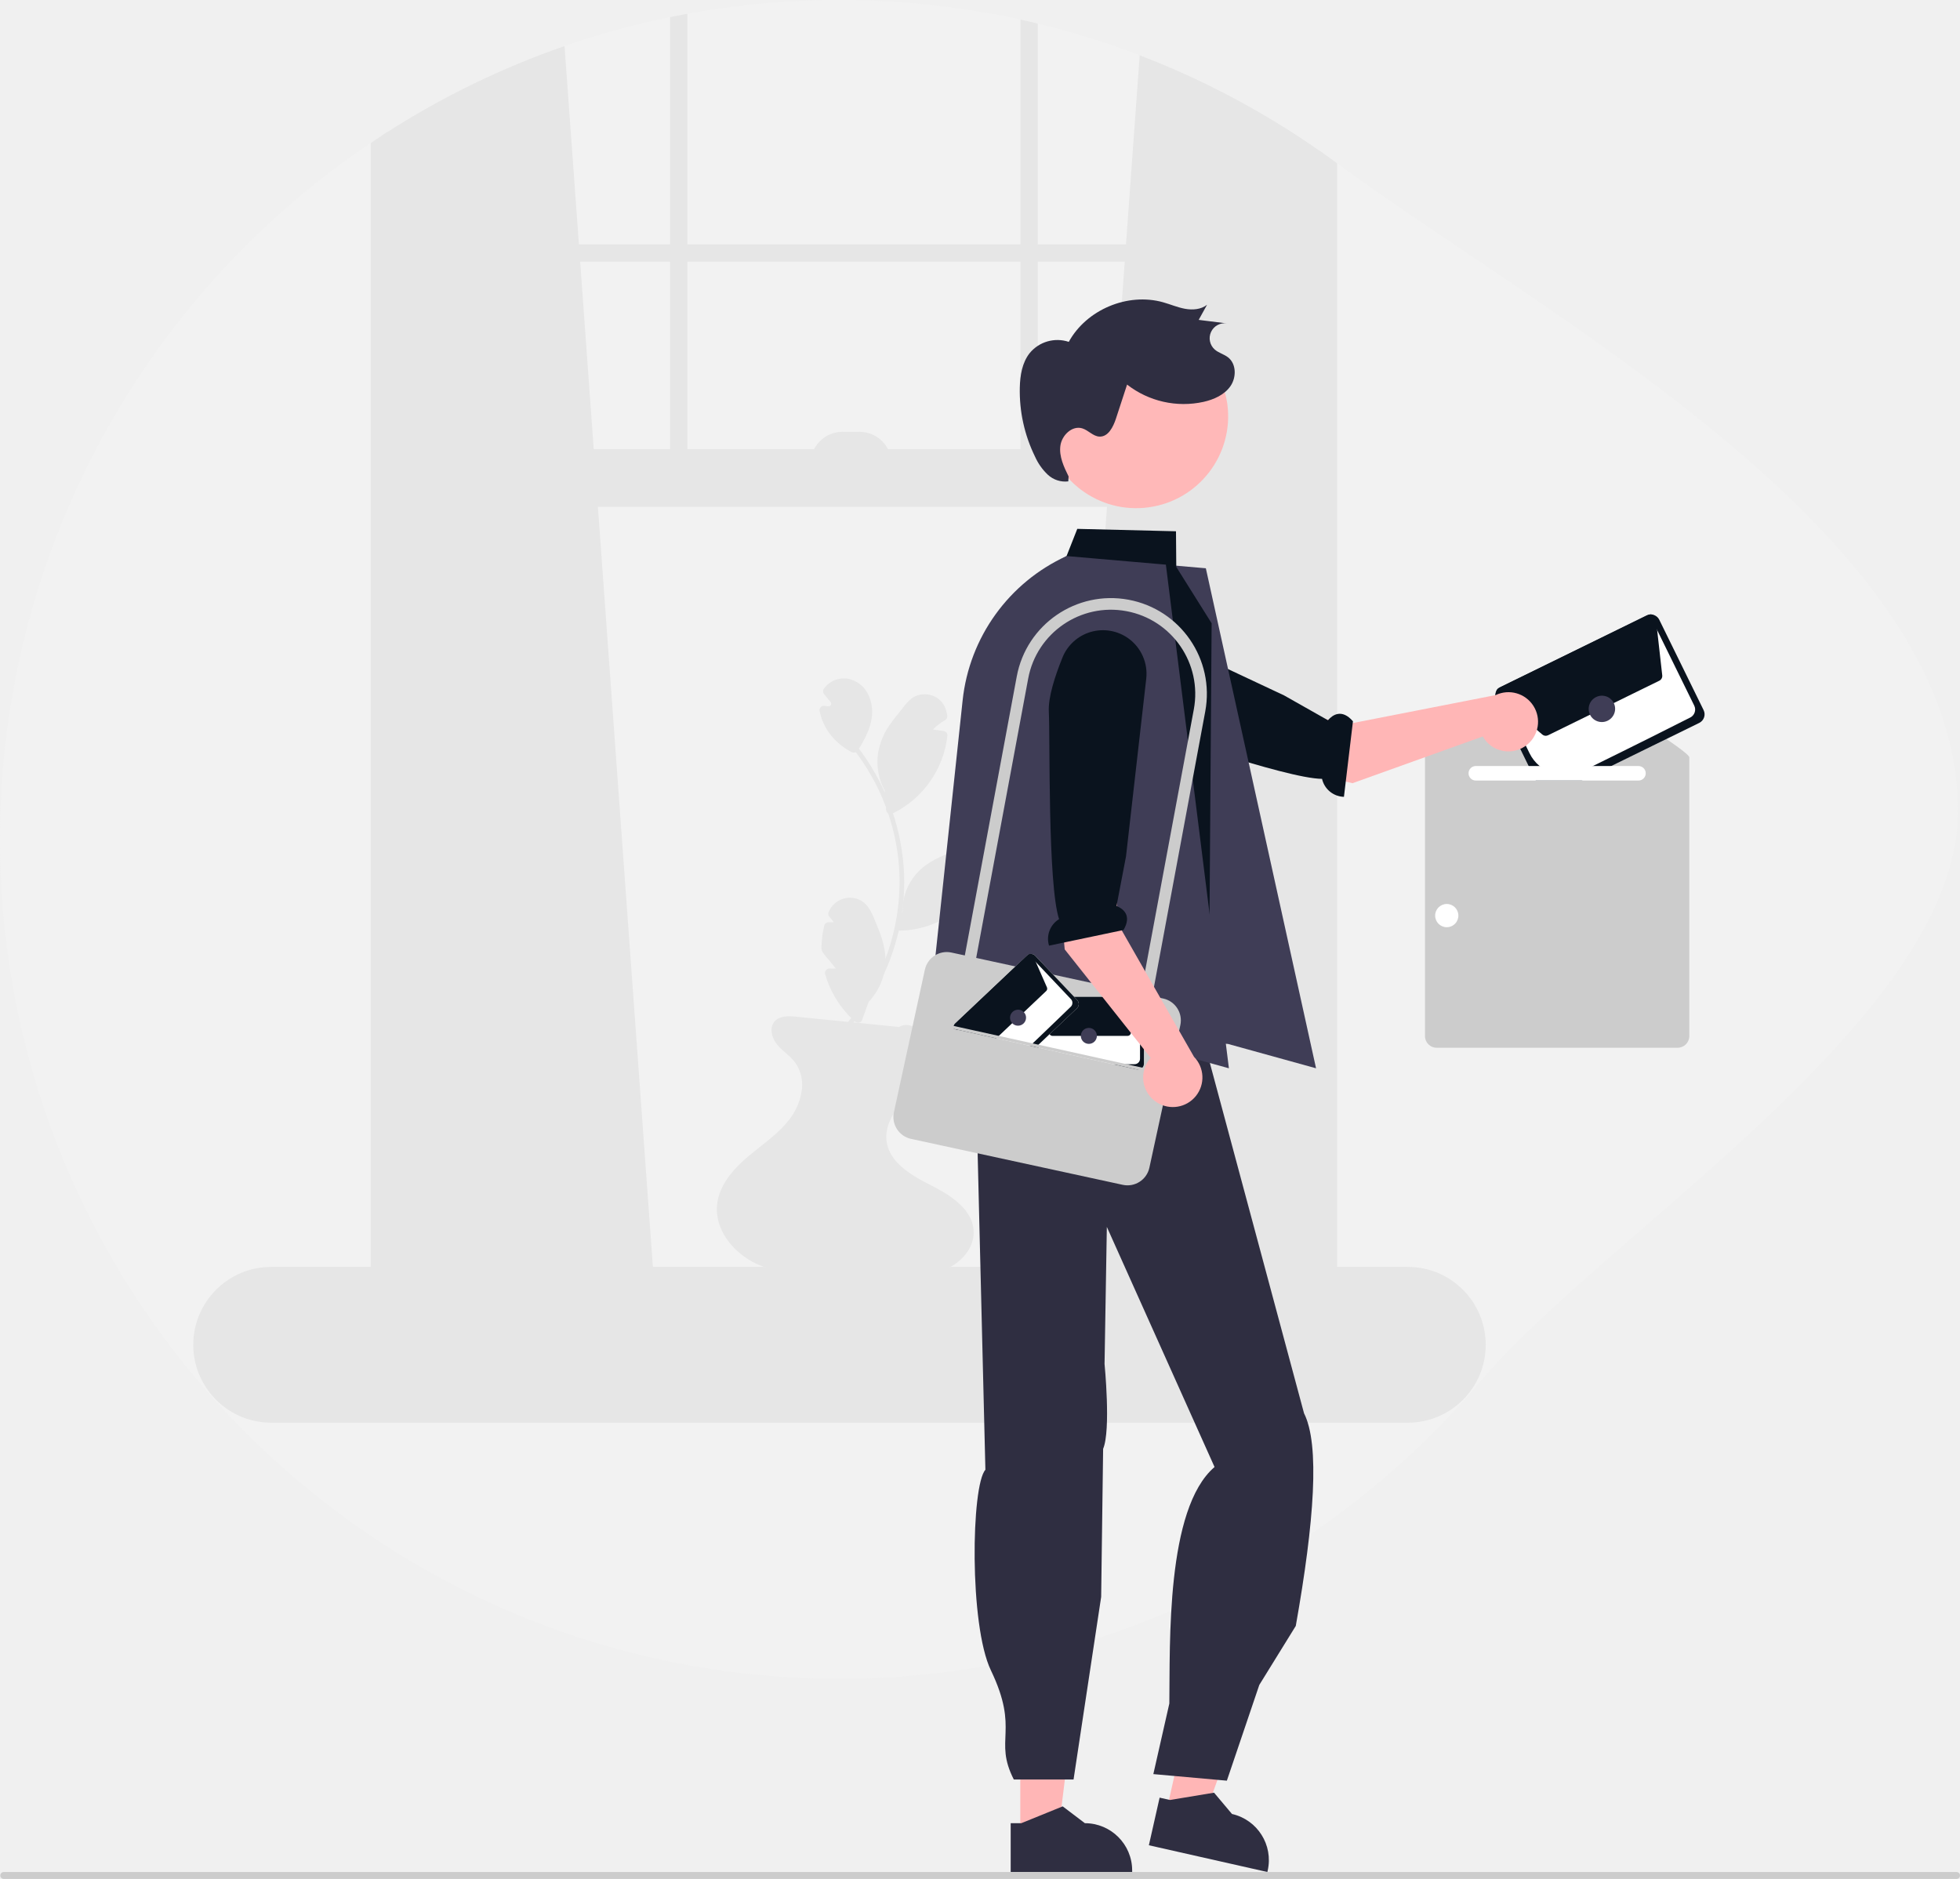
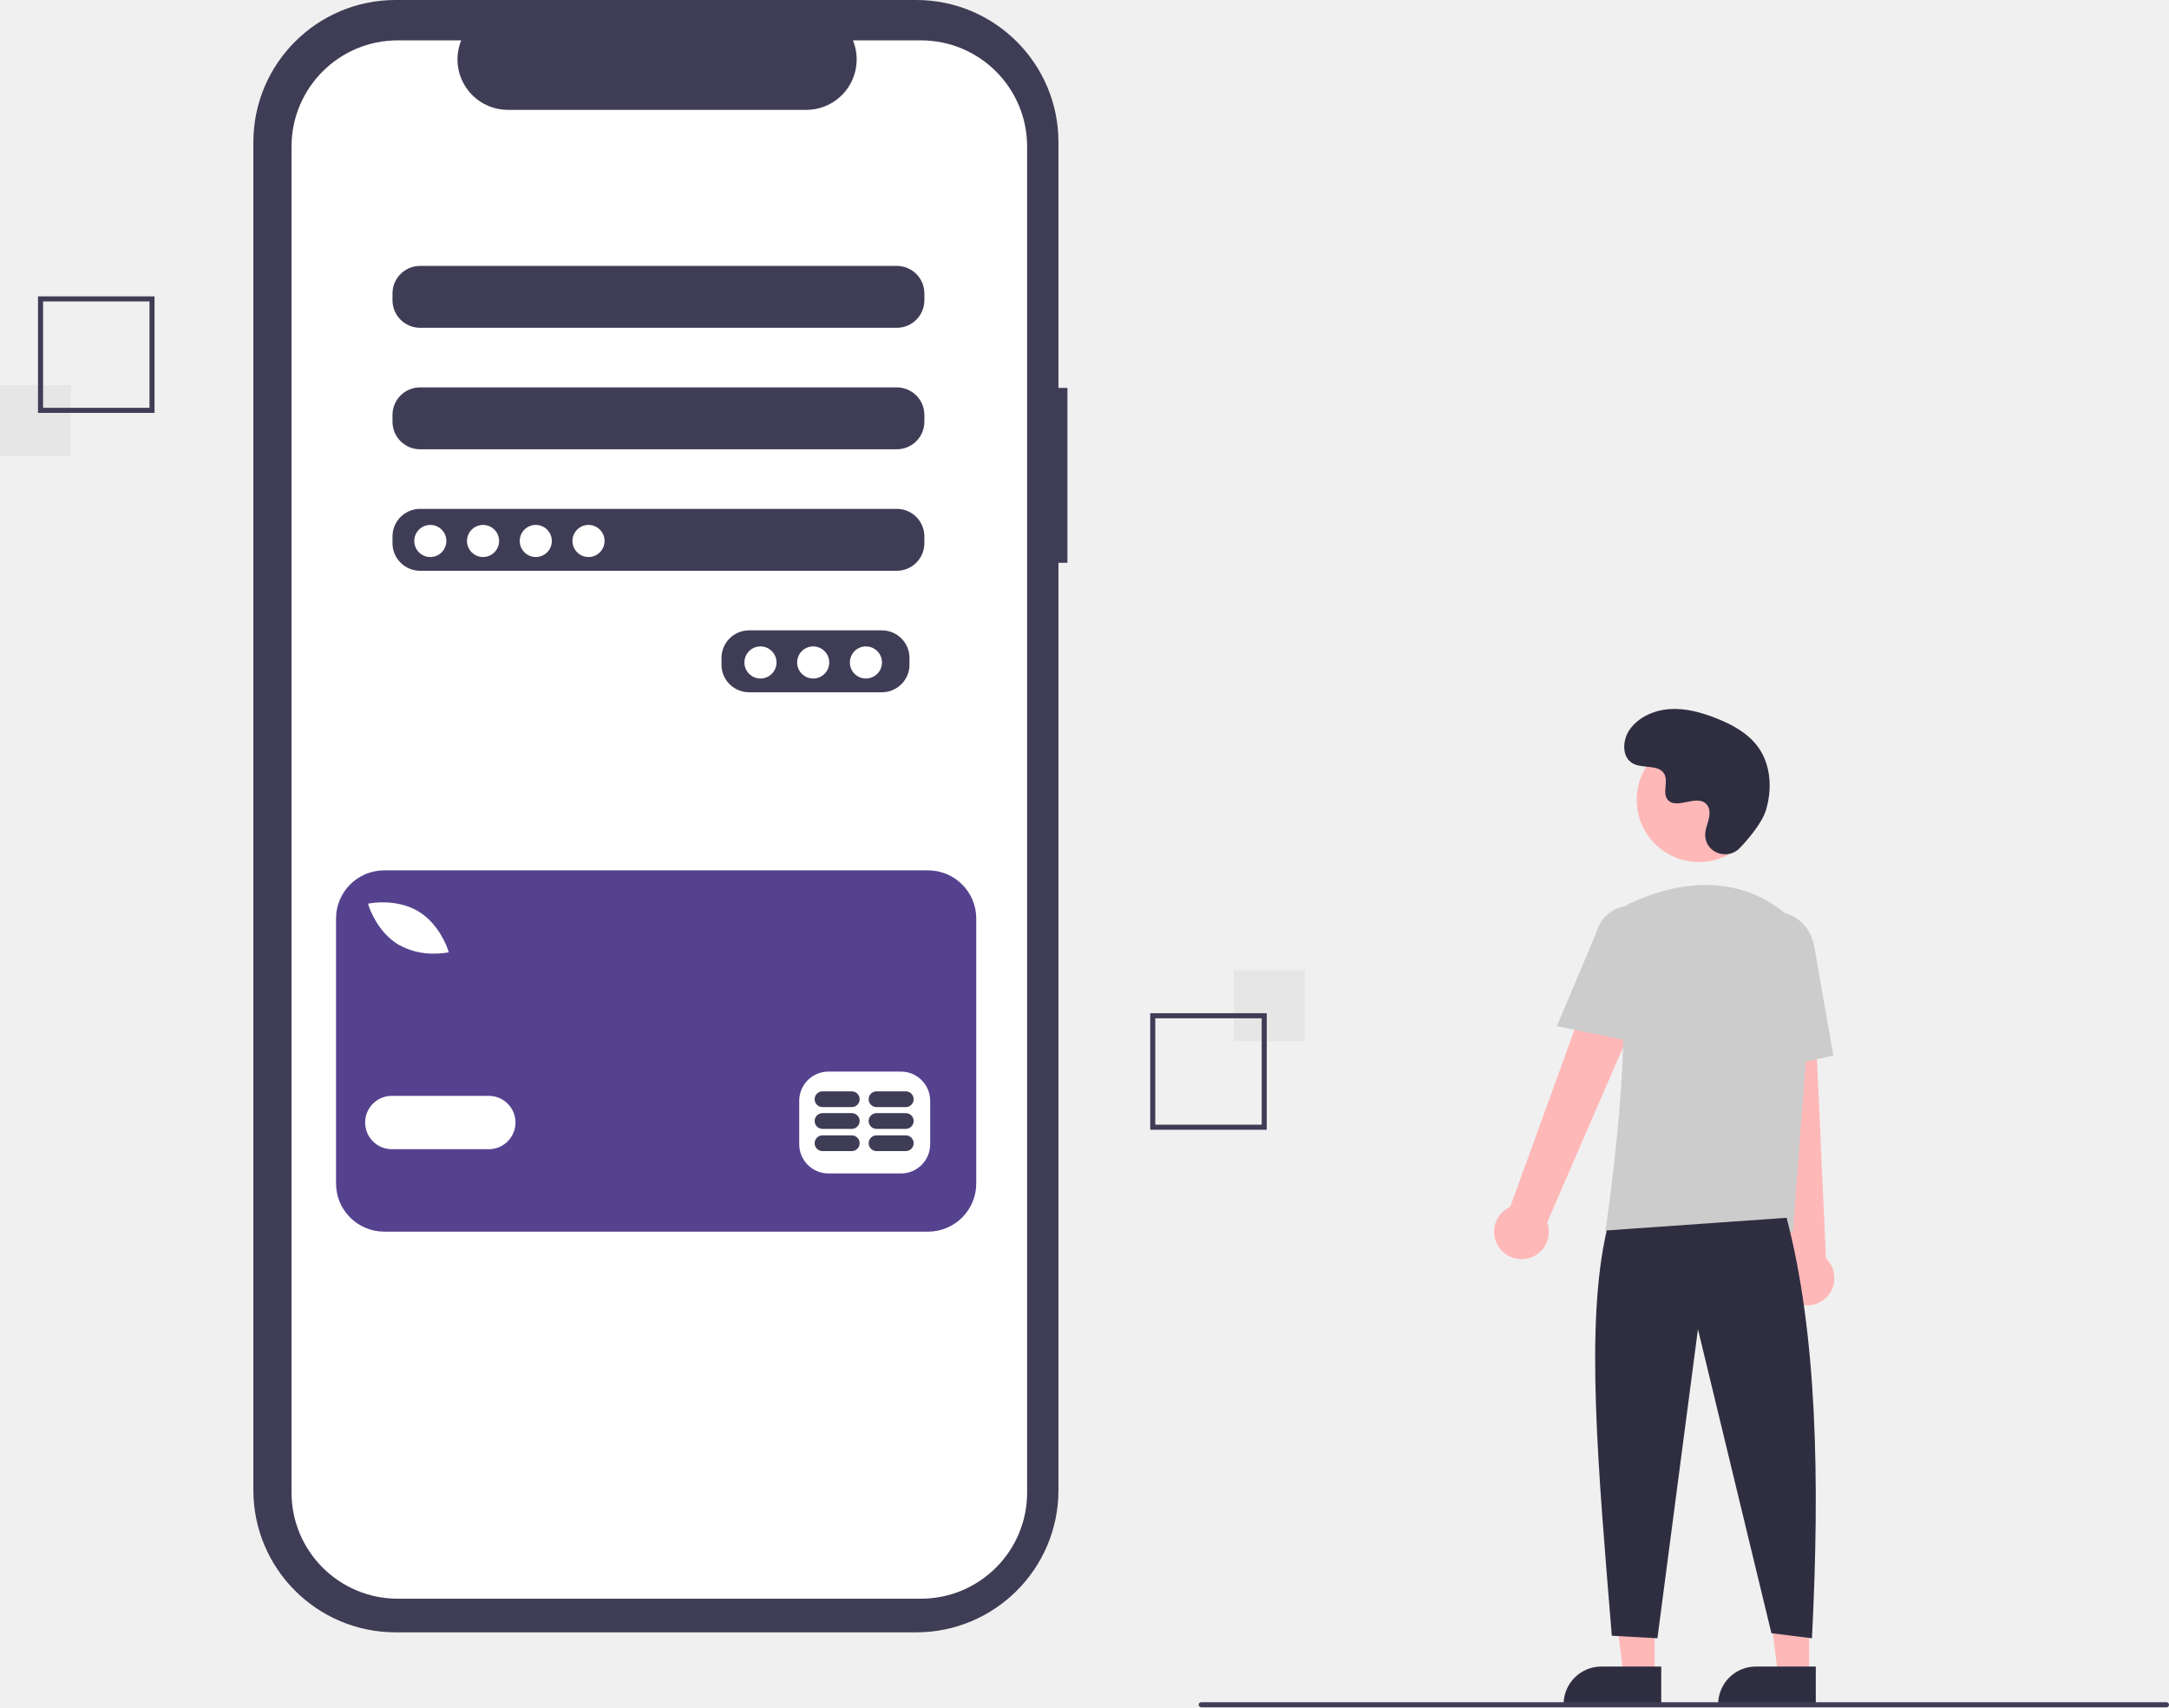
- <svg xmlns="http://www.w3.org/2000/svg" data-name="Layer 1" width="674.762" height="646.937" viewBox="0 0 674.762 646.937">
-   <path d="M234.359,401.555a287.861,287.861,0,0,0,68.09,186.34c1.6,1.9,3.23,3.77,4.89,5.63a290.588,290.588,0,0,0,67.49,55.99q8.67,5.205,17.72,9.81c.61.31,1.23.62,1.84.92.73.37,1.47.73,2.21,1.09a286.16,286.16,0,0,0,47.52,18.22q2.55.72,5.11,1.4a288.588,288.588,0,0,0,65.84,9.49c1.16.03,2.3.05,3.4.07.39.01.77.02,1.15.02,1.25.01,2.49.02,3.74.02a289.271,289.271,0,0,0,69.54-8.43q3.42-.84,6.81-1.77a285.473,285.473,0,0,0,34.97-12.03q9-3.75,17.68-8.09c1.31-.66,2.62-1.32,3.91-2,.55-.27,1.09-.56,1.63-.84a290.458,290.458,0,0,0,81.65-64.06c1.6-1.79,3.17-3.61,4.72-5.44,42.48-50.31,164.161-125.088,164.161-196.088,0-95.48-142.371-170.392-213.751-223.012-1.64-1.21-3.29-2.41-4.96-3.58q-.495-.345-.99-.69a286.753,286.753,0,0,0-97.1-43.85c-1.98-.49-3.96-.95-5.96-1.38a291.798,291.798,0,0,0-114.68-2.01c-1.99.37-3.98.75-5.96,1.16a287.28,287.28,0,0,0-97.1,39.43c-.66.42-1.32.84-1.98,1.28-1.33.86-2.66,1.74-3.97,2.63A288.686,288.686,0,0,0,234.359,401.555Z" transform="translate(-234.3592 -112.5549)" fill="#f2f2f2" />
-   <path d="M596.529,548.765a2.341,2.341,0,0,0,2.127,2.504l90.073,7.996.99.09v-394.14q-.495-.345-.99-.69a288.323,288.323,0,0,0-62.01-32.94l-4.72,65.1-.43,5.96-4.67,64.56-1.44,19.86-18.93,261.7Z" transform="translate(-234.3592 -112.5549)" fill="#e6e6e6" />
-   <path d="M367.929,157.875c-.66.42-1.32.84-1.98,1.28v400.2l1.98-.18,91.37-8.11-.17-2.3-18.93-261.7-1.44-19.86-4.67-64.56-.43-5.96-4.95-68.27A287.687,287.687,0,0,0,367.929,157.875Z" transform="translate(-234.3592 -112.5549)" fill="#e6e6e6" />
-   <path d="M365.949,159.155c-1.33.86-2.66,1.74-3.97,2.63v403.03c0,10.07,5.97,18.51,13.95,20.66a15.249,15.249,0,0,0,4,.53h296.8a15.118,15.118,0,0,0,3.99-.53,17.06,17.06,0,0,0,7.78-4.66,22.919,22.919,0,0,0,6.18-16v-396.02c-1.64-1.21-3.29-2.41-4.96-3.58q-.495-.345-.99-.69v400.29a16.108,16.108,0,0,1-.46,3.85c-1.41,5.95-6.06,10.31-11.54,10.31h-296.8c-6.62,0-12-6.35-12-14.16v-406.94C367.269,158.295,366.609,158.715,365.949,159.155Z" transform="translate(-234.3592 -112.5549)" fill="#e6e6e6" />
-   <rect x="130.593" y="84.134" width="326.752" height="5.959" fill="#e6e6e6" />
-   <path d="M591.629,120.675c-1.98-.49-3.96-.95-5.96-1.38v161.81h5.96Z" transform="translate(-234.3592 -112.5549)" fill="#e6e6e6" />
-   <path d="M470.989,117.285c-1.99.37-3.98.75-5.96,1.16v162.66h5.96Z" transform="translate(-234.3592 -112.5549)" fill="#e6e6e6" />
-   <path d="M300.889,575.575a26.711,26.711,0,0,0,1.93,9.98,25.54,25.54,0,0,0,1.75,3.56,27.096,27.096,0,0,0,3.02,4.18,26.76,26.76,0,0,0,20.12,9.11h391.31a26.82,26.82,0,0,0,0-53.64h-391.31A26.846,26.846,0,0,0,300.889,575.575Z" transform="translate(-234.3592 -112.5549)" fill="#e6e6e6" />
-   <rect x="364.952" y="267.204" width="324.766" height="19.863" transform="translate(820.3103 441.716) rotate(-180)" fill="#e6e6e6" />
-   <path d="M513.43,261.245h27.809a0,0,0,0,1,0,0v0a10.925,10.925,0,0,1-10.925,10.925h-5.959a10.925,10.925,0,0,1-10.925-10.925v0A0,0,0,0,1,513.43,261.245Z" transform="translate(820.3103 420.8595) rotate(-180)" fill="#e6e6e6" />
-   <path d="M811.911,473.307H728.95a4.024,4.024,0,0,1-4.02-4.02V373.326c0-2.008,26.85-18.61,38.394-25.655a13.464,13.464,0,0,1,14.217.003c11.539,7.042,38.389,23.645,38.389,25.652v95.961A4.024,4.024,0,0,1,811.911,473.307Zm3.036-99.881Z" transform="translate(-234.3592 -112.5549)" fill="#ccc" />
-   <path d="M820.86,357.067l-15.26-31.11a3.279,3.279,0,0,0-2.48-1.8s0-.01-.01,0a3.327,3.327,0,0,0-1.09.03,3.614,3.614,0,0,0-.82.28l-50.25,24.64-.07.04a3.287,3.287,0,0,0-1.78,2.77,3.211,3.211,0,0,0,.33,1.59l8.29,16.9,2.89,5.9,2.46,5h15.81l10.2-5,30.26-14.84A3.292,3.292,0,0,0,820.86,357.067Z" transform="translate(-234.3592 -112.5549)" fill="#fff" />
-   <path d="M820.86,357.067l-15.26-31.11a3.279,3.279,0,0,0-2.48-1.8s0-.01-.01,0a3.327,3.327,0,0,0-1.09.03,3.614,3.614,0,0,0-.82.28l-50.25,24.64-.07.04a3.287,3.287,0,0,0-1.78,2.77,3.211,3.211,0,0,0,.33,1.59l8.29,16.9,2.89,5.9,2.46,5h15.81l10.2-5,30.26-14.84A3.292,3.292,0,0,0,820.86,357.067Zm-4.58,2.52c-5.36,2.73-19.65,9.91-33.54,16.72-.18.09-.37.18-.55.27-1.43.71-2.1,1.03-2.35,1.15.23-.13.73-.39.81-.44-.03-.01-.47.19-1.83.83a13.57,13.57,0,0,1-14.43-1.81,13.309,13.309,0,0,1-3.45-4.37l-1.29-2.64-7.35-14.98-.88-1.79a1.076,1.076,0,0,1,.5-1.44l.15-.07,50.1-24.58a1.073,1.073,0,0,1,1.44.5l1.25,2.56,12.78,26.03A3.071,3.071,0,0,1,816.28,359.587Z" transform="translate(-234.3592 -112.5549)" fill="#0a131e" />
-   <path d="M767.314,365.713l38.285-18.778a1.832,1.832,0,0,0,1.015-1.843l-2.178-19.396a1.816,1.816,0,0,0-2.019-1.598,1.838,1.838,0,0,0-.595.174L750.431,349.365l-.002.001a1.817,1.817,0,0,0-.393,3.016l.071-.082-.071.082,15.284,13.081A1.827,1.827,0,0,0,767.314,365.713Z" transform="translate(-234.3592 -112.5549)" fill="#0a131e" />
-   <ellipse cx="785.839" cy="356.627" rx="4.556" ry="4.531" transform="translate(-311.1075 269.9328) rotate(-26.12657)" fill="#3f3d56" />
-   <path d="M760.101,368.967a10.132,10.132,0,0,1-15.275-2.838l-44.852,16.09-48.066-11.556,8.701-20.244,36.311,11.714,52.343-10.249a10.187,10.187,0,0,1,10.839,17.084Z" transform="translate(-234.3592 -112.5549)" fill="#ffb6b6" />
-   <path d="M620.632,361.187c8.739,2.463,56.253,19.447,68.859,19.534a7.96,7.96,0,0,0,7.54,6.195l3.106-26.015c-3.892-4.482-7.089-2.139-8.598-.362l-15.135-8.558-55.744-26.185a15.008,15.008,0,0,0-15.123,1.386l0,0a15.027,15.027,0,0,0-.981,23.631C609.978,355.471,616.011,359.885,620.632,361.187Z" transform="translate(-234.3592 -112.5549)" fill="#0a131e" />
-   <path d="M481.298,531.051c.797,5.872,4.789,11.172,9.923,14.633a26.231,26.231,0,0,0,3.859,2.159,33.569,33.569,0,0,0,4.563,1.674c6.842,1.999,14.234,2.086,21.428,2.126q10.91.07,21.813.14c5.732.033,11.65.033,16.944-2.165a2.446,2.446,0,0,0,.232-.1c5.201-2.245,9.631-7.18,9.505-12.826a11.57,11.57,0,0,0-1.634-5.639,16.513,16.513,0,0,0-2.418-3.162c-2.883-2.989-6.881-5.334-10.628-7.22-6.177-3.102-13.158-7.127-14.965-13.504a11.445,11.445,0,0,1-.385-2.052c-.425-4.384,1.707-8.416,4.424-12.022.266-.359.545-.717.83-1.076.611-.764,1.242-1.514,1.866-2.232.266-.306.531-.618.804-.93,2.511-2.909,5.041-6.018,6.363-9.492a13.732,13.732,0,0,0,.937-4.557c.146-5.639-6.157-11.318-10.926-8.655q-3.507-.339-7.014-.697c-2.869-.286-5.726-.571-8.588-.863h-.007c-.644-.053-1.275-.12-1.906-.186q-8.937-.887-17.861-1.787c-2.644-.259-5.752-.359-7.472,1.674-1.873,2.219-.903,5.726.95,7.964,1.853,2.232,4.424,3.813,6.164,6.124a13.336,13.336,0,0,1,2.132,10.475,18.802,18.802,0,0,1-.837,3.162,21.141,21.141,0,0,1-2.677,5.161c-3.906,5.473-9.691,9.246-14.825,13.583-5.141,4.344-9.95,9.857-10.654,16.539-.02.193-.04.392-.046.591A15.209,15.209,0,0,0,481.298,531.051Z" transform="translate(-234.3592 -112.5549)" fill="#e6e6e6" />
-   <path d="M523.07,470.231A75.518,75.518,0,0,0,536.176,452.883a77.025,77.025,0,0,0,7.676-20.241,73.989,73.989,0,0,0,1.587-21.898,76.675,76.675,0,0,0-15.883-41.057q-.842-1.08-1.725-2.128c-.656-.781-1.77.344-1.119,1.119a74.909,74.909,0,0,1,16.906,39.559,74.492,74.492,0,0,1-21.668,60.875c-.726.716.393,1.835,1.119,1.119Z" transform="translate(-234.3592 -112.5549)" fill="#e6e6e6" />
-   <path d="M530.194,371.031a19.179,19.179,0,0,1-1.88-.82c-.031.048-.061.096-.092.144Z" transform="translate(-234.3592 -112.5549)" fill="#e6e6e6" />
-   <path d="M534.552,356.327c-.347-3.734-2.164-7.389-5.626-9.128a8.384,8.384,0,0,0-11.023,2.619,1.531,1.531,0,0,0,.235,1.818c.511.631,1.027,1.258,1.539,1.888.33.406.923.889.836,1.481-.126.856-1.114.787-1.89.667a1.388,1.388,0,0,0-.483-.077c-.055-.008-.116-.019-.163-.024a1.51,1.51,0,0,0-1.5,1.5,1.454,1.454,0,0,0,.053.391l.001.007a19.609,19.609,0,0,0,6.007,10.515,21.016,21.016,0,0,0,4.715,3.366,1.646,1.646,0,0,0,2.355-.384,25.287,25.287,0,0,0,1.717-2.789C533.373,364.597,534.942,360.522,534.552,356.327Z" transform="translate(-234.3592 -112.5549)" fill="#e6e6e6" />
-   <path d="M559.431,364.3q-1.945-.301-3.89-.604a20.873,20.873,0,0,1,4.202-3.217,1.47,1.47,0,0,0,.743-1.295c-.314-2.866-1.567-5.432-4.263-6.755a7.86,7.86,0,0,0-7.736.372,17.157,17.157,0,0,0-3.527,3.78c-1.291,1.586-2.592,3.169-3.787,4.829a23.616,23.616,0,0,0-4.578,10.753,20.983,20.983,0,0,0,2.318,12.563q.254,3.313.506,6.626a1.522,1.522,0,0,0,2.257,1.295,34.043,34.043,0,0,0,18.856-26.901A1.494,1.494,0,0,0,559.431,364.3Z" transform="translate(-234.3592 -112.5549)" fill="#e6e6e6" />
-   <path d="M542.227,432.965c.518.027,1.036.04,1.548.033a32.459,32.459,0,0,0,23.54-10.329,31.526,31.526,0,0,0,5.799-9.08c-.046-.007-.086-.013-.133-.02-2.152-.332-4.311-.671-6.463-1.003a21.132,21.132,0,0,1,8.801-6.709,31.657,31.657,0,0,0,.106-9.067c-4.862,7.924-16.227,8.562-23.407,14.46a19.36,19.36,0,0,0-6.609,11.179,18.213,18.213,0,0,0-.339,3.281c-.007.266-.007.525,0,.784l-.159.359Z" transform="translate(-234.3592 -112.5549)" fill="#e6e6e6" />
-   <path d="M536.486,431.73c-1.615-3.844-2.865-8.455-7.324-9.766a7.912,7.912,0,0,0-9.603,4.824,1.507,1.507,0,0,0,.386,1.459q.747.918,1.493,1.837c-.616.028-1.233.034-1.854.013a1.516,1.516,0,0,0-1.446,1.101,34.258,34.258,0,0,0-.947,6.853,3.632,3.632,0,0,0,.429,2.464,29.974,29.974,0,0,0,2.185,2.683q1.151,1.413,2.299,2.829-1.117.049-2.242-.009a1.512,1.512,0,0,0-1.446,1.899,34.64,34.64,0,0,0,10.283,16.357,1.521,1.521,0,0,0,2.507-.662c.083-.234.193-.475.253-.716a.917.917,0,0,1,.036-.11c-.04.065-.097.152-.168.257a2.785,2.785,0,0,0,.245-.455c.136-.313.235-.65.35-.97q.713-1.973,1.426-3.946c.053-.148.102-.3.161-.446a.315.315,0,0,0,.132-.037c.42-.193.885-1.006,1.178-1.381.41-.525.803-1.062,1.163-1.623a20.817,20.817,0,0,0,2.797-6.861C539.945,441.889,538.598,436.757,536.486,431.73Z" transform="translate(-234.3592 -112.5549)" fill="#e6e6e6" />
-   <path d="M531.494,462.787c.192-.31.08-.205,0,0Z" transform="translate(-234.3592 -112.5549)" fill="#e6e6e6" />
-   <path d="M258.232,741.847l7.71-12.39,1.54,7.08c.27,1.24.54,2.5.79,3.75,2.19-1.87,4.52-3.6,6.8-5.26q10.5-7.62,20.99-15.26l-2.19,12.7c-1.35,7.82-2.76,15.8-6.1,22.95-.37.81-.77,1.61-1.2,2.39h-32.54a10.487,10.487,0,0,1-.54-2.24.774.774,0,0,1-.01-.15C252.971,750.567,255.652,745.997,258.232,741.847Z" transform="translate(-234.3592 -112.5549)" fill="#f0f0f0" />
-   <path d="M752.628,739.847l-7.71-12.39-1.54,7.08c-.27,1.24-.54,2.5-.79,3.75-2.19-1.87-4.52-3.6-6.8-5.26q-10.5-7.62-20.99-15.26l2.19,12.7c1.35,7.82,2.76,15.8,6.1,22.95.37.81.77,1.61,1.2,2.39h32.54a10.487,10.487,0,0,0,.54-2.24.774.774,0,0,0,.01-.15C757.889,748.567,755.208,743.997,752.628,739.847Z" transform="translate(-234.3592 -112.5549)" fill="#f0f0f0" />
-   <path d="M797.628,739.847l-7.71-12.39-1.54,7.08c-.27,1.24-.54,2.5-.79,3.75-2.19-1.87-4.52-3.6-6.8-5.26q-10.5-7.62-20.99-15.26l2.19,12.7c1.35,7.82,2.76,15.8,6.1,22.95.37.81.77,1.61,1.2,2.39h32.54a10.487,10.487,0,0,0,.54-2.24.774.774,0,0,0,.01-.15C802.889,748.567,800.208,743.997,797.628,739.847Z" transform="translate(-234.3592 -112.5549)" fill="#f0f0f0" />
-   <path d="M798.43,376.307h-56a2.5,2.5,0,0,0,0,5h56a2.5,2.5,0,0,0,0-5Z" transform="translate(-234.3592 -112.5549)" fill="#fff" />
-   <circle cx="498.071" cy="315.252" r="4" fill="#fff" />
-   <polygon points="415.131 195.663 380.939 192.703 369.128 209.108 355.128 354.108 422.766 359.44 453.073 367.825 415.131 195.663" fill="#3f3d56" />
-   <polygon points="351.254 631.983 364.223 631.982 370.393 581.957 351.252 581.958 351.254 631.983" fill="#ffb6b6" />
-   <path d="M582.305,740.303l3.651-0,14.252-5.796,7.639,5.795h.001a16.278,16.278,0,0,1,16.277,16.277v.529l-41.819.002Z" transform="translate(-234.3592 -112.5549)" fill="#2f2e41" />
-   <polygon points="401.513 623.81 414.164 626.666 431.202 579.229 412.53 575.014 401.513 623.81" fill="#ffb6b6" />
-   <path d="M633.578,731.506l3.561.804,15.179-2.514,6.175,7.335.001 0a16.278,16.278,0,0,1,12.292,19.462l-.117.516-40.792-9.21Z" transform="translate(-234.3592 -112.5549)" fill="#2f2e41" />
-   <path d="M569.187,438.711c-6.081,18.339-5.438,38.246,1.462,59.612l2.949,120.293c-4.876,5.366-5.621,53.38,1.889,69.047,10.03,20.921.806,23.718,7.896,37.598h20.564l9.505-62.881.677-50.969c2.731-6.467.489-29.225.489-29.225l.79-47.191,37.079,82.668c-16.799,14.379-15.287,60.826-15.564,81.427l-5.508,24.309,25.31,2.263,11.169-32.967,12.558-20.315c6.399-35.996,8.297-62.422,2.841-73.216L646.071,460.678Z" transform="translate(-234.3592 -112.5549)" fill="#2f2e41" />
-   <path d="M565.062,439.69a13.934,13.934,0,0,0,.9,4.3c.06.17.12.33.19.5a14.232,14.232,0,0,0,6.22,6.95,13.917,13.917,0,0,0,2.59,1.13l7.79,1.25,66.99,10.71,2.69-8.09-5.07-12.68,3.36-10.9.76-105.62v-.08l-12.17-19.41-.1-12.27-33.98-.83-3.69,9.36-7.29,4.36c-16.16,9.66-21.98,27.35-21.63,46.18,5.57,21.57,1.47,45.55-2.68,71.26l-3.39,6.78A14.303,14.303,0,0,0,565.062,439.69Z" transform="translate(-234.3592 -112.5549)" fill="#0a131e" />
-   <path d="M565.062,439.69a13.934,13.934,0,0,0,.9,4.3l6.41,7.45a13.917,13.917,0,0,0,2.59,1.13l7.79,1.25-11.27-21.19,24.77-54.23Z" transform="translate(-234.3592 -112.5549)" opacity="0.2" />
-   <path d="M635.734,306.97l-34.192-2.96,0,0a61.84,61.84,0,0,0-35.783,49.7L554.487,459.663l72.638,12.332,30.307,8.384Z" transform="translate(-234.3592 -112.5549)" fill="#3f3d56" />
-   <path d="M594.185,260.3a31.647,31.647,0,0,0,62.715-8.536l-.061-.449a31.647,31.647,0,0,0-62.644,8.983Z" transform="translate(-234.3592 -112.5549)" fill="#ffb8b8" />
-   <path d="M602.24,276.601c-1.625-3.301-3.295-6.846-2.838-10.497s4.037-7.141,7.553-6.056c2.102.649,3.692,2.725,5.889,2.831,3.024.146,4.758-3.315,5.699-6.192l3.833-11.719a31.708,31.708,0,0,0,26.335,5.951c3.559-.814,7.155-2.4,9.243-5.396s2.075-7.641-.788-9.906c-1.404-1.111-3.273-1.532-4.615-2.718a5.171,5.171,0,0,1,4.129-8.999l-9.652-1.206,2.876-5.201c-2.072,1.634-4.956,1.853-7.553,1.386s-5.043-1.537-7.583-2.25c-12.196-3.423-26.37,2.529-32.466,13.633a12.356,12.356,0,0,0-13.472,3.89c-2.584,3.279-3.287,7.656-3.387,11.83a51.324,51.324,0,0,0,5.232,23.775,19.477,19.477,0,0,0,4.395,6.235,8.797,8.797,0,0,0,7.061,2.309" transform="translate(-234.3592 -112.5549)" fill="#2f2e41" />
-   <path d="M628.425,469.604,563.539,457.528l20.858-112.075a33,33,0,0,1,64.886,12.076ZM568.203,454.328l57.021,10.612,20.126-108.143a29,29,0,1,0-57.021-10.612Z" transform="translate(-234.3592 -112.5549)" fill="#ccc" />
-   <rect x="546.407" y="447.697" width="90" height="65.643" rx="7.709" transform="translate(833.0219 963.034) rotate(-167.7489)" fill="#ccc" />
-   <path d="M590.22,457.797v15.12l.77.17.94.21,25.94,5.75h.02l7.94,1.76h.34a2.015,2.015,0,0,0,1.47-.63,1.992,1.992,0,0,0,.53-1.36v-21.02a1.932,1.932,0,0,0-.8-1.58.688.688,0,0,0-.13-.11,2.494,2.494,0,0,0-.47-.21.09.09,0,0,0-.05-.01.037.037,0,0,0-.03-.01,2.174,2.174,0,0,0-.52-.07H592.18a1.883,1.883,0,0,0-1.14.38A1.979,1.979,0,0,0,590.22,457.797Z" transform="translate(-234.3592 -112.5549)" fill="#fff" />
-   <path d="M590.22,457.797v15.12l.77.17.94.21a6.795,6.795,0,0,1-.22-.89,1.285,1.285,0,0,1-.04-.19,8.076,8.076,0,0,1-.11-1.31v-13.11a.657.657,0,0,1,.66-.65h33.95a.657.657,0,0,1,.66.65v19.32a1.868,1.868,0,0,1-1.83,1.85c-.69.01-1.6.02-2.68.03-1.26.02-2.76.04-4.43.05l7.94,1.76h.34a2.015,2.015,0,0,0,1.47-.63,1.992,1.992,0,0,0,.53-1.36v-21.02a1.932,1.932,0,0,0-.8-1.58.688.688,0,0,0-.13-.11,2.494,2.494,0,0,0-.47-.21.09.09,0,0,0-.05-.01.037.037,0,0,0-.03-.01,2.174,2.174,0,0,0-.52-.07H592.18a1.883,1.883,0,0,0-1.14.38A1.979,1.979,0,0,0,590.22,457.797Zm0,13.67v.42l1.45.33a8.076,8.076,0,0,1-.11-1.31v-.72C591.12,470.627,590.67,471.047,590.22,471.467Z" transform="translate(-234.3592 -112.5549)" fill="#0a131e" />
-   <path d="M596.697,469.223h25.869a1.111,1.111,0,0,0,1.045-.733l3.995-11.146a1.102,1.102,0,0,0-.673-1.41,1.115,1.115,0,0,0-.371-.064l-34.694-.061H591.867a1.102,1.102,0,0,0-1.02,1.538l.06-.026-.06.026,4.83,11.207A1.108,1.108,0,0,0,596.697,469.223Z" transform="translate(-234.3592 -112.5549)" fill="#0a131e" />
-   <ellipse cx="374.855" cy="356.668" rx="2.764" ry="2.749" fill="#3f3d56" />
-   <path d="M562.7,466.827l.64.14,1.24.27,12.75,2.83,11.66,2.58,1.23.27.77.17.72-.68.16-.15,3.84-3.64,9.41-8.91a1.985,1.985,0,0,0,.28-2.56,1.207,1.207,0,0,0-.2-.26l-1-1.06-.02-.02-13.43-14.18a1.973,1.973,0,0,0-1.71-.6.375.375,0,0,0-.1.01,1.966,1.966,0,0,0-.61.23,1.853,1.853,0,0,0-.4.29l-24.66,23.35-.02.02a1.917,1.917,0,0,0-.52.87c-.03.08-.04.15-.06.21A2.257,2.257,0,0,0,562.7,466.827Z" transform="translate(-234.3592 -112.5549)" fill="#fff" />
-   <path d="M562.7,466.827l.64.14,1.24.27-.42-.44a.648.648,0,0,1-.12-.7.617.617,0,0,1,.15-.22l24.66-23.35a.641.641,0,0,1,.92.03l1.2,1.26,11.35,11.99.02.02.72.76a1.785,1.785,0,0,1,.36.56,1.864,1.864,0,0,1-.42,2.03c-1.51,1.47-4.47,4.34-8.03,7.74q-1.635,1.59-3.41,3.27c-.44.44-.89.86-1.34,1.28-.12.12-.24.24-.36.34-.29.29-.58.56-.87.84l1.23.27.77.17.72-.68.16-.15,3.84-3.64,9.41-8.91a1.985,1.985,0,0,0,.28-2.56,1.207,1.207,0,0,0-.2-.26l-1-1.06-.02-.02-13.43-14.18a1.973,1.973,0,0,0-1.71-.6.375.375,0,0,0-.1.01,1.966,1.966,0,0,0-.61.23,1.853,1.853,0,0,0-.4.29l-24.66,23.35-.02.02a1.917,1.917,0,0,0-.52.87c-.03.08-.04.15-.06.21A2.257,2.257,0,0,0,562.7,466.827Z" transform="translate(-234.3592 -112.5549)" fill="#0a131e" />
-   <path d="M562.67,465.957v.05a1.078,1.078,0,0,0,.3.7,1.183,1.183,0,0,0,.37.26l1.24.27,12.75,2.83.89-.84,4.61-4.37,4.02-3.8,3.37-3.2.61-.57,1.56-1.48,2.14-2.03a1.105,1.105,0,0,0,.26-1.25l-3.82-8.71-.94-2.13a1.1,1.1,0,0,0-.99-.66.375.375,0,0,0-.1.01.839.839,0,0,0-.37.09.944.944,0,0,0-.24.14c-.03.02-.05.05-.08.07l-24.98,23.57-.02.02-.23.22a1.4,1.4,0,0,0-.33.64A.467.467,0,0,0,562.67,465.957Z" transform="translate(-234.3592 -112.5549)" fill="#0a131e" />
-   <ellipse cx="584.839" cy="462.959" rx="2.764" ry="2.749" transform="translate(-392.4965 416.3863) rotate(-43.44018)" fill="#3f3d56" />
-   <path d="M559.91,466.207l2.79.62.64.14,1.24.27,12.75,2.83,11.66,2.58,1.23.27.77.17.94.21,25.94,5.75h.02l7.94,1.76,3.75.83,8.86-18.03-.9-.44-8.51,17.32-1.39-.31-5.32-1.18-30.45-6.74-.2-.04-1.45-.33-.36-.08-11.64-2.58-14.18-3.13-1.31-.3-.04-.01-1.74-.38.98-19.58-1-.04Z" transform="translate(-234.3592 -112.5549)" fill="#ccc" />
-   <path d="M909.121,758.302a1.186,1.186,0,0,1-1.19,1.19h-672.29a1.19,1.19,0,1,1,0-2.38h672.29A1.187,1.187,0,0,1,909.121,758.302Z" transform="translate(-234.3592 -112.5549)" fill="#ccc" />
-   <path d="M632.697,492.161a10.132,10.132,0,0,1-2.2-15.38l-29.597-37.344-4.434-49.236,21.964,1.764.523,38.15,26.461,46.31a10.187,10.187,0,0,1-12.717,15.737Z" transform="translate(-234.3592 -112.5549)" fill="#ffb6b6" />
-   <path d="M595.433,357.537c.463,9.067-.421,59.519,3.531,71.489a7.96,7.96,0,0,0-3.456,9.126l25.641-5.383c3.001-5.122-.242-7.401-2.409-8.262l3.264-17.078,6.968-61.192a15.008,15.008,0,0,0-6.153-13.885l0,0a15.027,15.027,0,0,0-22.702,6.633C597.439,345.614,595.188,352.743,595.433,357.537Z" transform="translate(-234.3592 -112.5549)" fill="#0a131e" />
+ <svg xmlns="http://www.w3.org/2000/svg" data-name="Layer 1" width="856.122" height="674" viewBox="0 0 856.122 674">
+   <path d="M593.264,266.136h-3.541V169.139A56.139,56.139,0,0,0,533.584,113H328.083a56.139,56.139,0,0,0-56.139,56.139v532.132a56.139,56.139,0,0,0,56.139,56.139h205.501a56.139,56.139,0,0,0,56.139-56.139V335.18h3.541Z" transform="translate(-171.939 -113)" fill="#3f3d56" />
+   <path d="M535.426,128.933H508.601A19.918,19.918,0,0,1,490.16,156.374H372.431a19.918,19.918,0,0,1-18.441-27.441H328.935a41.924,41.924,0,0,0-41.924,41.924V702.209a41.924,41.924,0,0,0,41.924,41.924H535.426a41.924,41.924,0,0,0,41.924-41.924V170.857a41.924,41.924,0,0,0-41.924-41.924Zm-4.507,246.497a10.891,10.891,0,0,1-10.859,10.859H467.574a10.891,10.891,0,0,1-10.859-10.859v-2.715a10.891,10.891,0,0,1,10.859-10.859h52.486a10.891,10.891,0,0,1,10.859,10.859Zm5.882-47.961a10.891,10.891,0,0,1-10.859,10.859H337.716a10.891,10.891,0,0,1-10.859-10.859v-2.715a10.891,10.891,0,0,1,10.859-10.859H525.942a10.891,10.891,0,0,1,10.859,10.859Zm0-47.961a10.891,10.891,0,0,1-10.859,10.859H337.716a10.891,10.891,0,0,1-10.859-10.859v-2.715a10.891,10.891,0,0,1,10.859-10.859H525.942a10.891,10.891,0,0,1,10.859,10.859Zm0-47.961a10.891,10.891,0,0,1-10.859,10.859H337.716a10.891,10.891,0,0,1-10.859-10.859v-2.715a10.891,10.891,0,0,1,10.859-10.859H525.942a10.891,10.891,0,0,1,10.859,10.859Z" transform="translate(-171.939 -113)" fill="#fff" />
+   <circle cx="169.849" cy="213.564" r="6.335" fill="#fff" />
+   <circle cx="190.663" cy="213.564" r="6.335" fill="#fff" />
+   <circle cx="211.476" cy="213.564" r="6.335" fill="#fff" />
+   <circle cx="232.29" cy="213.564" r="6.335" fill="#fff" />
+   <circle cx="300.16" cy="261.526" r="6.335" fill="#fff" />
+   <circle cx="320.973" cy="261.526" r="6.335" fill="#fff" />
+   <circle cx="341.787" cy="261.526" r="6.335" fill="#fff" />
+   <path d="M538.258,456.601H323.591a19.016,19.016,0,0,0-19.016,19.016v104.59a19.016,19.016,0,0,0,19.016,19.016H538.258a19.016,19.016,0,0,0,19.016-19.016V475.617a19.016,19.016,0,0,0-19.016-19.016Zm-219.978,12.972c.424-.077,10.476-1.787,18.799,3.221,8.323,5.007,11.521,14.691,11.653,15.1l.336,1.044-1.08.192a28.669,28.669,0,0,1-4.658.342,27.738,27.738,0,0,1-14.141-3.564c-8.323-5.007-11.52-14.69-11.652-15.099l-.337-1.044Zm46.599,97.105H326.591a10.529,10.529,0,0,1,0-21.058h38.288a10.529,10.529,0,0,1,0,21.058Zm174.209-1.914A11.52,11.52,0,0,1,527.6,576.25H498.885a11.52,11.52,0,0,1-11.486-11.486V547.534A11.52,11.52,0,0,1,498.885,536.048h28.716a11.52,11.52,0,0,1,11.486,11.486Z" transform="translate(-171.939 -113)" fill="#55428f" />
+   <path d="M508.143,561.213H496.598a3.108,3.108,0,0,0,0,6.217h11.546a3.108,3.108,0,0,0,0-6.217Z" transform="translate(-171.939 -113)" fill="#3f3d56" />
+   <path d="M529.459,561.213H517.913a3.108,3.108,0,0,0,0,6.217H529.459a3.108,3.108,0,0,0,0-6.217Z" transform="translate(-171.939 -113)" fill="#3f3d56" />
+   <path d="M508.142,552.438H496.596a3.108,3.108,0,0,0,0,6.217h11.546a3.108,3.108,0,0,0,0-6.217Z" transform="translate(-171.939 -113)" fill="#3f3d56" />
+   <path d="M529.457,552.438H517.911a3.108,3.108,0,0,0,0,6.217h11.546a3.108,3.108,0,0,0,0-6.217Z" transform="translate(-171.939 -113)" fill="#3f3d56" />
+   <path d="M508.142,543.841H496.596a3.108,3.108,0,0,0,0,6.217h11.546a3.108,3.108,0,0,0,0-6.217Z" transform="translate(-171.939 -113)" fill="#3f3d56" />
+   <path d="M529.457,543.841H517.911a3.108,3.108,0,0,0,0,6.217h11.546a3.108,3.108,0,0,0,0-6.217Z" transform="translate(-171.939 -113)" fill="#3f3d56" />
+   <rect x="487" y="383" width="28" height="28" fill="#e6e6e6" />
+   <path d="M625.939,513h46v46h-46Zm44,2h-42v42h42Z" transform="translate(-171.939 -113)" fill="#3f3d56" />
+   <rect y="152" width="28" height="28" fill="#e6e6e6" />
+   <path d="M232.939,276h-46V230h46Zm-44-2h42V232h-42Z" transform="translate(-171.939 -113)" fill="#3f3d56" />
+   <polygon points="653.077 661.417 640.817 661.417 634.985 614.129 653.079 614.129 653.077 661.417" fill="#ffb8b8" />
+   <path d="M632.06,657.914H655.704a0,0,0,0,1,0,0v14.887a0,0,0,0,1,0,0H617.173a0,0,0,0,1,0,0v0A14.887,14.887,0,0,1,632.06,657.914Z" fill="#2f2e41" />
+   <polygon points="714.077 661.417 701.817 661.417 695.985 614.129 714.079 614.129 714.077 661.417" fill="#ffb8b8" />
+   <path d="M693.06,657.914H716.704a0,0,0,0,1,0,0v14.887a0,0,0,0,1,0,0H678.173a0,0,0,0,1,0,0v0A14.887,14.887,0,0,1,693.06,657.914Z" fill="#2f2e41" />
+   <path d="M763.515,605.303a10.743,10.743,0,0,1,4.511-15.843l41.676-114.867,20.507,11.191L782.624,595.556a10.801,10.801,0,0,1-19.109,9.748Z" transform="translate(-171.939 -113)" fill="#ffb8b8" />
+   <path d="M879.754,626.887a10.743,10.743,0,0,1-2.893-16.217L863.95,489.161l23.338,1.066L892.653,609.748a10.801,10.801,0,0,1-12.9,17.139Z" transform="translate(-171.939 -113)" fill="#ffb8b8" />
+   <circle cx="670.584" cy="315.756" r="24.561" fill="#ffb8b8" />
+   <path d="M879.597,599.252H805.55l.089-.576c.133-.861,13.197-86.439,3.562-114.436a11.813,11.813,0,0,1,6.069-14.583h0c13.772-6.485,40.208-14.471,62.52,4.909a28.234,28.234,0,0,1,9.459,23.396Z" transform="translate(-171.939 -113)" fill="#ccc" />
+   <path d="M819.772,524.884l-33.337-6.763,15.626-37.03a13.997,13.997,0,0,1,27.106,6.998Z" transform="translate(-171.939 -113)" fill="#ccc" />
+   <path d="M862.468,537.442l-2.004-45.941c-1.52-8.636,3.424-16.8,11.027-18.135,7.605-1.33,15.032,4.66,16.558,13.36l7.533,42.928Z" transform="translate(-171.939 -113)" fill="#ccc" />
+   <path d="M877.133,593.752c11.915,45.377,13.214,103.069,10,166l-16-2-29-120-16,122-18-1c-5.377-66.03-10.613-122.715-2-160Z" transform="translate(-171.939 -113)" fill="#2f2e41" />
+   <path d="M858.706,447.738c-4.582,4.881-13.091,2.261-13.688-4.407a8.055,8.055,0,0,1,.01-1.556c.308-2.954,2.015-5.635,1.606-8.754a4.59,4.59,0,0,0-.84-2.149c-3.651-4.889-12.222,2.187-15.668-2.239-2.113-2.714.371-6.987-1.251-10.021-2.14-4.004-8.479-2.029-12.454-4.221-4.423-2.439-4.158-9.225-1.247-13.353,3.551-5.034,9.776-7.72,15.923-8.107s12.253,1.275,17.992,3.511c6.521,2.541,12.988,6.054,17.001,11.788,4.88,6.973,5.35,16.348,2.909,24.502C867.515,437.693,862.448,443.752,858.706,447.738Z" transform="translate(-171.939 -113)" fill="#2f2e41" />
+   <path d="M1027.061,787h-381a1,1,0,0,1,0-2h381a1,1,0,0,1,0,2Z" transform="translate(-171.939 -113)" fill="#3f3d56" />
</svg>
